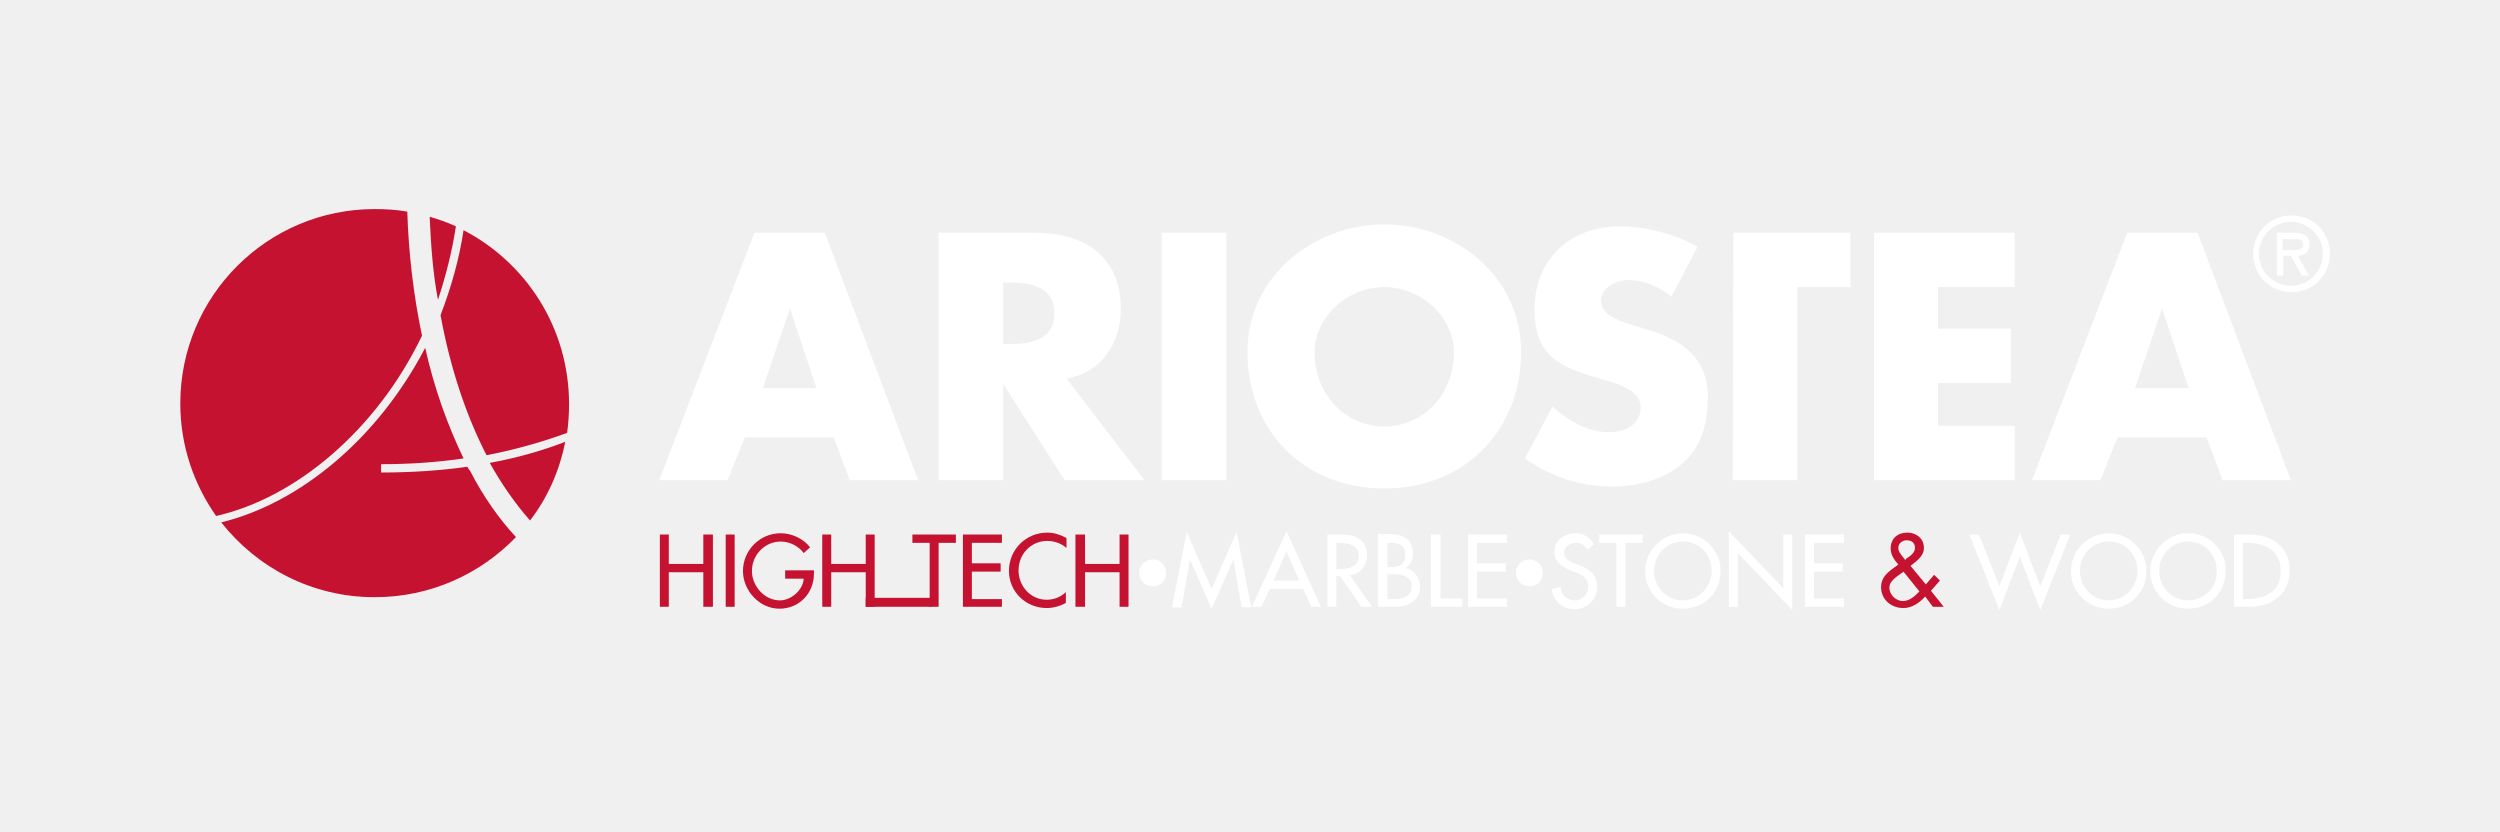
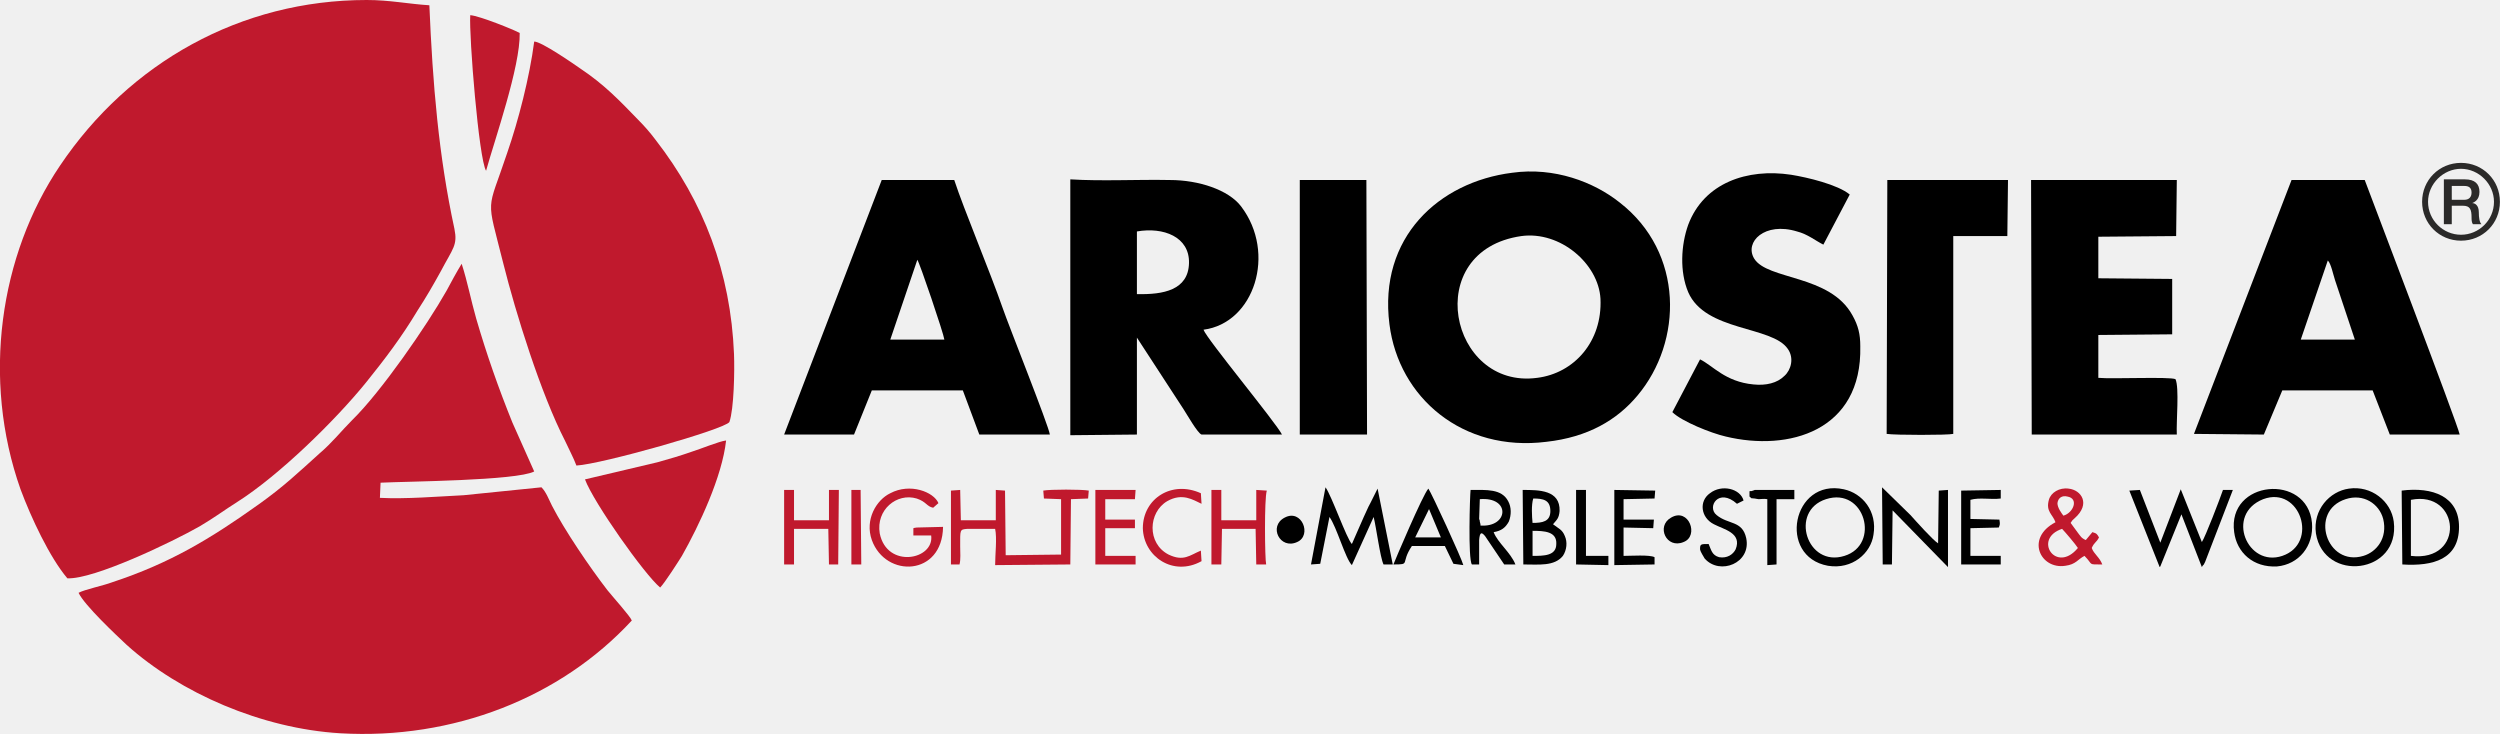
- <svg xmlns="http://www.w3.org/2000/svg" version="1.1" id="Livello_1" x="0px" y="0px" viewBox="0 0 391 130" style="enable-background:new 0 0 391 130;" xml:space="preserve">
-   <style type="text/css">
- 	.st0{fill:#C41230;}
- 	.st1{fill:#FFFFFF;}
- </style>
-   <path class="st0" d="M66,52.5c-1.3-6.2-2.1-12.8-2.3-19.4c-1.6-0.3-3.4-0.4-5.1-0.4c-16.8,0-30.4,13.6-30.4,30.4  c0,6.6,2.1,12.6,5.6,17.6C46.2,77.9,58.9,67.3,66,52.5 M73.1,73c-4.2,0.6-8.8,0.9-13.5,0.9v-1.3c4.5,0,8.8-0.3,12.9-0.9  c-2.5-5.2-4.6-11-6-17.3c-7.4,14.2-19.6,24.3-31.9,27.3c5.6,7.1,14.2,11.7,24,11.7c8.7,0,16.5-3.6,22.1-9.4  c-2.6-2.8-5.1-6.3-7.2-10.4C73.3,73.4,73.2,73.2,73.1,73 M82.9,81.4c2.7-3.5,4.6-7.7,5.5-12.3c-3.6,1.4-7.5,2.5-11.8,3.3  C78.5,75.8,80.6,78.8,82.9,81.4 M72.5,36c-0.7,4.7-2,9.1-3.6,13.3c1.5,8.2,4,15.7,7.2,21.9c4.6-0.9,8.8-2.1,12.6-3.5  c0.2-1.5,0.3-3,0.3-4.5C89,51.3,82.3,41.1,72.5,36 M71.3,35.4c-1.3-0.6-2.7-1.1-4.1-1.5c0.2,4.5,0.5,8.8,1.3,13  C69.7,43.2,70.7,39.4,71.3,35.4" />
-   <path class="st1" d="M123.6,48.4h-0.1l-4.2,12.3h8.4L123.6,48.4z M116.5,68.4l-2.7,6.7h-10.7L118,36.4h11l14.6,38.7h-10.7l-2.5-6.7  H116.5z" />
-   <path class="st1" d="M156.9,53.8h1c3.3,0,7-0.6,7-4.8s-3.7-4.8-7-4.8h-1V53.8z M179,75.1h-12.5L157,60.2h-0.1v14.9h-10.1V36.4h15  c7.7,0,13.5,3.6,13.5,11.9c0,5.3-3,10-8.5,10.9L179,75.1z" />
-   <rect x="181.7" y="36.4" class="st1" width="10.1" height="38.7" />
-   <path class="st1" d="M205.6,55.1c0,6.7,4.9,11.6,10.9,11.6s10.9-4.9,10.9-11.6c0-5.3-4.9-10.2-10.9-10.2  C210.5,44.9,205.6,49.8,205.6,55.1 M237.9,55c0,12.5-9,21.4-21.4,21.4s-21.4-8.8-21.4-21.4c0-11.7,10.3-19.9,21.4-19.9  C227.7,35.1,237.9,43.3,237.9,55" />
-   <path class="st1" d="M261.4,46.4c-1.8-1.5-4.2-2.6-6.7-2.6c-1.8,0-4.3,1.1-4.3,3.2c0,2.3,2.7,3.1,4.5,3.7l2.6,0.8  c5.4,1.6,9.6,4.3,9.6,10.6c0,3.9-0.9,7.8-4,10.4c-3,2.6-7.1,3.6-11,3.6c-4.9,0-9.7-1.6-13.6-4.4l4.3-8.1c2.5,2.2,5.5,4,8.9,4  c2.4,0,4.9-1.2,4.9-3.9c0-2.8-4-3.8-6.1-4.4c-6.3-1.8-10.5-3.4-10.5-10.9c0-7.9,5.6-13,13.4-13c3.9,0,8.7,1.2,12.1,3.2L261.4,46.4z" />
-   <polygon class="st1" points="281.1,75.1 271,75.1 271.1,36.4 289.4,36.4 289.4,44.9 281.1,44.9 " />
-   <polygon class="st1" points="303.1,44.9 303.1,51.4 314.5,51.4 314.5,59.9 303.1,59.9 303.1,66.6 315.1,66.6 315.1,75.1 293.1,75.1   293.1,36.4 315.1,36.4 315.1,44.9 " />
-   <path class="st1" d="M338.2,48.4h-0.1l-4.2,12.3h8.4L338.2,48.4z M331.2,68.4l-2.7,6.7h-10.7l14.9-38.7h11l14.6,38.7h-10.7l-2.5-6.7  H331.2z" />
-   <path class="st1" d="M357,37.4v1.7h1c0.9,0,2.2,0.2,2.2-0.8c0-0.9-0.7-0.9-1.5-0.9H357z M361.1,43.1H360l-1.7-3.1h-1.2v3.1h-1v-6.7  h2.8c1.2,0,2.3,0.4,2.3,1.8c0,1.3-0.9,1.8-1.8,1.8L361.1,43.1z M353.3,39.7c0,2.8,2.3,5,5,5s5-2.2,5-5s-2.3-5-5-5  S353.3,36.9,353.3,39.7 M352.4,39.7c0-3.3,2.6-6,6-6s6,2.6,6,6c0,3.3-2.6,6-6,6S352.4,43,352.4,39.7" />
-   <rect x="135.4" y="93.5" class="st0" width="10.4" height="1.4" />
-   <path class="st1" d="M350.8,84.9h0.5c2.9,0,5.4,1.1,5.4,4.4s-2.5,4.4-5.4,4.4h-0.5V84.9z M349.4,94.9h2.3c3.6,0,6.4-1.9,6.4-5.7  c0-3.8-2.9-5.6-6.4-5.6h-2.3V94.9z M342.2,93.9c-2.4,0-4.5-2-4.5-4.6c0-2.5,1.9-4.6,4.5-4.6c2.7,0,4.5,2.1,4.5,4.6  C346.8,91.9,344.7,93.9,342.2,93.9 M342.2,83.4c-3.2,0-5.9,2.7-5.9,5.9c0,3.4,2.7,5.9,5.9,5.9c3.3,0,5.9-2.5,5.9-5.9  C348.2,86,345.5,83.4,342.2,83.4 M329.8,93.9c-2.5,0-4.5-2-4.5-4.6c0-2.5,1.9-4.6,4.5-4.6c2.7,0,4.5,2.1,4.5,4.6  C334.3,91.9,332.2,93.9,329.8,93.9 M329.8,83.4c-3.2,0-5.9,2.7-5.9,5.9c0,3.4,2.7,5.9,5.9,5.9c3.3,0,5.9-2.5,5.9-5.9  C335.7,86,333,83.4,329.8,83.4 M309.5,83.6H308l4.7,11.8l3.2-8.3l3.2,8.3l4.7-11.8h-1.5l-3.2,8.1l-3.2-8.4l-3.2,8.4L309.5,83.6z" />
-   <path class="st0" d="M302.3,94.9h1.7l-2-2.5l1.4-1.6l-0.9-0.9l-1.3,1.5l-2.4-2.9c0.9-0.7,2.1-1.5,2.1-2.8c0-1.5-1.2-2.4-2.6-2.4  c-1.5,0-2.6,0.9-2.6,2.5c0,1,0.6,1.8,1.2,2.5l-0.7,0.5c-1.1,0.8-2,1.6-2,3c0,2,1.6,3.3,3.5,3.3c1.3,0,2.5-0.8,3.4-1.8L302.3,94.9z   M298,87.6l-0.4-0.5c-0.3-0.4-0.7-0.8-0.7-1.4c0-0.7,0.6-1.2,1.3-1.2c0.8,0,1.3,0.4,1.3,1.2c0,0.8-0.8,1.3-1.4,1.7L298,87.6z   M297.7,89.4l2.5,3.1c-0.7,0.7-1.5,1.5-2.6,1.5s-2.1-1-2.1-2.1s1.3-1.8,2.1-2.4L297.7,89.4z" />
-   <path class="st1" d="M282.3,94.9h6.1v-1.3h-4.7v-4.2h4.5v-1.3h-4.5v-3.2h4.7v-1.3h-6.1V94.9z M270.4,94.9h1.4v-8.4l8.5,8.9V83.6  h-1.4V92l-8.5-8.9V94.9z M263.2,93.9c-2.5,0-4.5-2-4.5-4.6c0-2.5,1.9-4.6,4.5-4.6c2.7,0,4.5,2.1,4.5,4.6  C267.7,91.9,265.6,93.9,263.2,93.9 M263.2,83.4c-3.2,0-5.9,2.7-5.9,5.9c0,3.4,2.7,5.9,5.9,5.9c3.3,0,5.9-2.5,5.9-5.9  C269.1,86,266.4,83.4,263.2,83.4 M254.2,84.9h2.7v-1.3h-6.8v1.3h2.7v10h1.4L254.2,84.9L254.2,84.9z M249.3,85.1  c-0.6-1.1-1.7-1.7-2.9-1.7c-1.7,0-3.3,1.1-3.3,2.9c0,1.6,1.2,2.3,2.5,2.9l0.8,0.3c1,0.4,2,0.9,2,2.2c0,1.2-0.9,2.2-2.1,2.2  s-2.2-0.9-2.2-2.1l-1.4,0.3c0.2,1.8,1.7,3.2,3.5,3.2c2,0,3.6-1.5,3.6-3.5c0-1.9-1.2-2.8-2.8-3.4l-0.8-0.3c-0.7-0.3-1.6-0.7-1.6-1.6  c0-1,1-1.6,1.9-1.6s1.4,0.4,1.8,1.1L249.3,85.1z M240.7,88.1c-0.4-0.4-0.9-0.6-1.5-0.6s-1.1,0.2-1.5,0.6s-0.6,0.9-0.6,1.5  s0.2,1.1,0.6,1.5s0.9,0.6,1.5,0.6s1.1-0.2,1.5-0.6s0.6-0.9,0.6-1.5C241.3,89,241.1,88.6,240.7,88.1 M229.6,94.9h6.1v-1.3H231v-4.2  h4.5v-1.3H231v-3.2h4.7v-1.3h-6.1V94.9z M225.2,83.6h-1.4v11.3h4.9v-1.3h-3.4v-10H225.2z M215.6,94.9h2.6c2,0,3.9-0.9,3.9-3.2  c0-1.3-0.9-2.6-2.3-2.9l0,0c0.8-0.4,1.2-1.3,1.2-2.2c0-2.6-2-3.1-4.1-3.1h-1.4v11.4H215.6z M217,89.8h0.9c1.3,0,2.9,0.3,2.9,1.9  s-1.4,2-2.7,2H217L217,89.8L217,89.8z M217,84.9h0.4c1.3,0,2.4,0.3,2.4,1.9s-1.1,1.9-2.4,1.9H217V84.9z M209,84.9h0.4  c1.4,0,3.1,0.3,3.1,2c0,1.8-1.6,2.1-3,2.1H209V84.9z M211.1,90c1.6-0.2,2.7-1.5,2.7-3.2c0-1.1-0.5-2.2-1.5-2.7c-0.9-0.5-2-0.5-3-0.5  h-1.7v11.3h1.4v-4.8h0.6l3.3,4.8h1.7L211.1,90z M203.2,90.8h-4l2-4.6L203.2,90.8z M203.8,92.1l1.3,2.8h1.5l-5.4-11.8l-5.4,11.8h1.5  l1.3-2.8H203.8z M189.5,95.2l3.4-7.7l0,0l1.3,7.5h1.5l-2.3-11.8l-3.9,8.9l-3.9-8.9L183.3,95h1.5l1.3-7.5l0,0L189.5,95.2z   M181.8,88.1c-0.4-0.4-0.9-0.6-1.5-0.6s-1.1,0.2-1.5,0.6s-0.6,0.9-0.6,1.5s0.2,1.1,0.6,1.5c0.4,0.4,0.9,0.6,1.5,0.6s1.1-0.2,1.5-0.6  s0.6-0.9,0.6-1.5C182.4,89,182.2,88.6,181.8,88.1" />
-   <polygon class="st0" points="104.6,88.2 104.6,83.6 103.2,83.6 103.2,94.9 104.6,94.9 104.6,89.5 110,89.5 110,94.9 111.5,94.9   111.5,83.6 110,83.6 110,88.2 " />
-   <rect x="113.5" y="83.6" class="st0" width="1.4" height="11.3" />
-   <path class="st0" d="M122.8,89.2v1.3h2.9c-0.1,1.8-2,3.4-3.7,3.4c-2.5,0-4.4-2.3-4.4-4.6c0-2.5,2-4.6,4.5-4.6c1.4,0,2.8,0.7,3.6,1.8  l1-0.9c-1.1-1.4-2.9-2.2-4.6-2.2c-3.3,0-5.9,2.7-5.9,5.9c0,3.1,2.6,5.9,5.7,5.9s5.4-2.4,5.4-5.5v-0.5L122.8,89.2L122.8,89.2z" />
-   <polygon class="st0" points="130,88.2 130,83.6 128.6,83.6 128.6,94.9 130,94.9 130,89.5 135.4,89.5 135.4,94.9 136.8,94.9   136.8,83.6 135.4,83.6 135.4,88.2 " />
-   <polygon class="st0" points="146.8,84.9 149.5,84.9 149.5,83.6 142.7,83.6 142.7,84.9 145.4,84.9 145.4,94.9 146.8,94.9 " />
-   <polygon class="st0" points="150.6,94.9 156.7,94.9 156.7,93.7 152,93.7 152,89.4 156.5,89.4 156.5,88.1 152,88.1 152,84.9   156.7,84.9 156.7,83.6 150.6,83.6 " />
-   <path class="st0" d="M166.7,84.1c-0.9-0.5-1.9-0.8-2.9-0.8c-3.3,0-6,2.6-6,6c0,3.3,2.7,5.8,5.9,5.8c1,0,2.1-0.3,3-0.8v-1.7  c-0.8,0.8-1.9,1.2-3,1.2c-2.5,0-4.4-2.1-4.4-4.6s1.9-4.6,4.5-4.6c1.1,0,2.2,0.4,3,1.1v-1.6H166.7z" />
-   <polygon class="st0" points="169.7,88.2 169.7,83.6 168.2,83.6 168.2,94.9 169.7,94.9 169.7,89.5 175.1,89.5 175.1,94.9 176.5,94.9   176.5,83.6 175.1,83.6 175.1,88.2 " />
+ <svg xmlns="http://www.w3.org/2000/svg" xml:space="preserve" width="59.611mm" height="17.5mm" version="1.1" style="shape-rendering:geometricPrecision; text-rendering:geometricPrecision; image-rendering:optimizeQuality; fill-rule:evenodd; clip-rule:evenodd" viewBox="0 0 3791 1113">
+   <defs>
+     <style type="text/css">
+    
+     .fil2 {fill:black}
+     .fil1 {fill:#C0192D}
+     .fil0 {fill:#2B2A29;fill-rule:nonzero}
+    
+   </style>
+   </defs>
+   <g id="Слой_x0020_1">
+     <g id="_740933616">
+       <g>
+         <path class="fil0" d="M3718 303l19 0c7,0 11,-4 11,-11 0,-8 -5,-10 -11,-10l-19 0 0 21zm-12 -31l32 0c15,0 22,7 22,19 0,13 -9,16 -11,17l0 0c4,0 10,3 10,14 0,8 1,15 4,18l-13 0c-2,-3 -2,-7 -2,-10 0,-12 -2,-18 -13,-18l-17 0 0 28 -12 0 0 -68z" />
+         <path class="fil0" d="M3732 256c-27,0 -50,23 -50,50 0,28 23,50 50,50 27,0 50,-22 50,-50 0,-27 -23,-50 -50,-50zm0 109c-33,0 -59,-26 -59,-59 0,-33 26,-59 59,-59 33,0 59,26 59,59 0,33 -26,59 -59,59z" />
+       </g>
+       <path class="fil1" d="M102 877c40,2 159,-55 201,-79 22,-13 38,-25 57,-37 63,-40 148,-123 195,-181 29,-36 54,-69 78,-109 13,-20 24,-39 35,-59 19,-36 26,-40 21,-65 -24,-111 -33,-220 -38,-339 -32,-2 -60,-8 -95,-8 -191,0 -360,95 -465,251 -92,136 -119,324 -60,491 16,43 44,103 71,135z" />
+       <path class="fil1" d="M119 899c9,19 57,64 73,79 81,73 205,127 324,134 171,10 334,-54 442,-171 -2,-6 -29,-36 -37,-46 -27,-35 -65,-91 -84,-128 -5,-10 -9,-21 -16,-28l-118 12c-40,2 -87,6 -127,4l1 -23c40,-2 206,-3 233,-17l-33 -74c-21,-52 -39,-103 -55,-158 -8,-28 -13,-55 -22,-83 -8,13 -16,28 -23,41 -30,53 -99,153 -143,196 -17,17 -30,34 -50,51 -31,28 -54,50 -92,77 -73,52 -134,89 -222,118 -13,5 -42,11 -51,16z" />
+       <path class="fil1" d="M874 706c38,-2 225,-55 232,-66 7,-20 8,-78 7,-103 -5,-124 -46,-231 -119,-325 -9,-12 -18,-22 -26,-30 -29,-30 -52,-54 -88,-78 -10,-7 -59,-41 -70,-41 -7,54 -24,120 -41,169 -31,93 -32,63 -6,167 19,76 57,198 94,270 5,11 13,26 17,37z" />
+       <path class="fil2" d="M2307 358c59,-8 117,42 120,95 3,65 -40,113 -96,120 -133,18 -177,-193 -24,-215zm-14 -96c-111,14 -203,98 -186,230 14,111 111,194 238,178 63,-7 107,-33 138,-70 69,-82 71,-217 -27,-293 -39,-31 -99,-54 -163,-45z" />
+       <path class="fil2" d="M1724 351c40,-7 80,8 79,48 -1,41 -39,48 -79,47l0 -95zm-101 309l101 -1 0 -147 71 109c4,6 21,36 27,38l122 0c-9,-18 -115,-146 -119,-159 77,-10 111,-116 57,-187 -19,-25 -64,-40 -108,-40 -49,-1 -103,2 -151,-1l0 388z" />
+       <path class="fil2" d="M3530 395c5,5 8,21 11,30l30 90 -82 0 41 -120zm-203 263l106 1 28 -67 137 0 26 67 106 0c-2,-13 -142,-380 -144,-386l-111 0 -148 385z" />
+       <path class="fil2" d="M1391 394c3,3 40,112 41,121l-82 0 41 -121zm-202 265l106 0 27 -67 138 0 25 67 107 0c-2,-14 -62,-164 -72,-193 -18,-52 -59,-150 -73,-193l-110 0 -148 386z" />
+       <path class="fil2" d="M2578 545l-42 80c14,14 59,32 81,37 95,23 207,-8 204,-137 0,-18 -3,-31 -12,-47 -34,-62 -129,-53 -149,-86 -15,-25 16,-56 65,-41 16,4 28,14 40,20l40 -76c-18,-15 -64,-26 -89,-30 -66,-10 -132,12 -156,76 -11,31 -13,71 0,102 26,60 127,51 151,86 10,14 5,32 -5,41 -11,11 -28,15 -47,13 -43,-4 -62,-29 -81,-38z" />
+       <path class="fil2" d="M3081 659l220 0c-1,-20 4,-71 -2,-84 -9,-4 -96,0 -117,-2l0 -65 112 -1 0 -84 -112 -1 0 -63 118 -1 1 -85 -221 0 1 386z" />
+       <path class="fil2" d="M2861 658c13,2 93,2 101,0l0 -300 82 0 1 -85 -183 0 -1 385z" />
+       <polygon class="fil2" points="1971,659 2073,659 2072,273 1971,273 " />
+       <path class="fil1" d="M1001 891c7,-7 28,-40 33,-48 26,-46 61,-120 67,-175 -10,1 -39,13 -52,17 -17,6 -34,11 -52,16l-110 26c13,35 90,144 114,164z" />
+       <path class="fil1" d="M737 259c13,-47 52,-158 51,-209 -9,-5 -61,-26 -75,-27 -2,32 13,218 24,236z" />
+       <path class="fil1" d="M1442 856l13 0c2,-8 1,-18 1,-27 0,-26 -1,-26 11,-27 4,0 10,0 14,0 10,0 19,0 28,0 3,14 0,39 0,55l114 -1 1 -99 26 -1 1 -12c-10,-2 -59,-2 -69,0l1 12 26 1 0 84 -84 1 -1 -98 -14 -1 0 46 -53 0 -1 -46 -14 1 0 112z" />
+       <path class="fil2" d="M3275 860c0,0 1,-1 1,-1l32 -79 31 80c1,-2 1,-2 3,-4 1,-2 1,-2 2,-4l42 -109 -15 0c-4,12 -27,72 -32,79l-32 -80 -31 81 -31 -80 -16 1 46 116z" />
+       <path class="fil2" d="M2016 784c11,15 24,63 34,73l33 -73c4,16 10,62 15,72l14 0 -23 -115 -11 22c-4,7 -6,13 -10,21 -6,13 -12,28 -18,41 -8,-8 -31,-74 -40,-86l-22 117 14 -1 14 -71z" />
+       <path class="fil1" d="M3151 831c-33,40 -69,-14 -24,-29 4,4 21,24 24,29zm-22 -49c-3,-4 -9,-12 -9,-19 1,-8 7,-12 15,-10 18,3 9,25 -6,29zm11 11c4,-6 1,-2 6,-7 25,-22 10,-43 -9,-45 -14,-2 -27,6 -30,17 -5,18 6,22 10,34 -46,24 -23,72 15,66 16,-2 19,-10 29,-15 14,14 4,13 27,13 -4,-11 -13,-16 -16,-25 4,-9 7,-8 11,-16 -3,-5 -3,-6 -10,-8l-10 12c-7,-3 -8,-6 -12,-11l-11 -15z" />
+       <path class="fil2" d="M2769 757c59,-19 83,69 28,86 -57,18 -84,-68 -28,-86zm72 54c6,-36 -17,-63 -45,-69 -78,-17 -101,102 -24,116 37,6 65,-19 69,-47z" />
+       <path class="fil2" d="M3432 757c56,-21 85,67 29,86 -53,18 -87,-63 -29,-86zm-44 50c4,31 29,54 65,52 33,-3 56,-31 53,-66 -7,-76 -129,-65 -118,14z" />
+       <path class="fil2" d="M3557 757c27,-9 51,7 57,30 7,29 -10,50 -30,56 -56,17 -83,-68 -27,-86zm-45 52c12,75 128,62 118,-18 -4,-31 -34,-55 -68,-50 -29,4 -55,32 -50,68z" />
+       <path class="fil2" d="M2870 774l84 86 0 -117 -14 1 -1 80c-8,-5 -33,-33 -42,-43l-43 -42 1 117 14 0 1 -82z" />
+       <path class="fil1" d="M1430 799l-40 1c-5,1 -2,0 -5,1l0 11 27 0c5,37 -67,51 -78,-3 -6,-36 26,-62 56,-53 15,5 15,12 25,14l8 -7c-7,-17 -43,-31 -73,-15 -21,10 -39,40 -28,71 21,58 107,55 108,-20z" />
+       <path class="fil2" d="M3656 758c75,-15 83,95 0,85l0 -85zm-13 98c47,3 86,-8 86,-57 0,-46 -40,-61 -87,-55l1 112z" />
+       <path class="fil2" d="M2324 805c18,0 37,1 36,20 0,18 -19,18 -36,18l0 -38zm0 -12c-1,-10 -2,-27 1,-37 15,0 26,2 26,19 0,16 -12,18 -27,18zm31 2c6,-7 9,-9 10,-20 1,-32 -31,-32 -56,-32l1 113c24,0 47,3 60,-13 6,-9 7,-21 3,-30 -4,-10 -9,-11 -18,-18z" />
+       <polygon class="fil1" points="1189,856 1204,856 1204,802 1256,802 1257,856 1271,856 1272,743 1257,743 1257,789 1204,789 1204,743 1189,743 " />
+       <path class="fil1" d="M1853 802l51 0 1 54 15 0c-2,-8 -3,-100 1,-112l-16 -1 0 46 -53 0 0 -46 -15 0 0 113 15 0 1 -54z" />
+       <path class="fil2" d="M2245 797c0,-1 0,-2 0,-2l-1 -4c0,-1 0,-2 -1,-4l1 -30c47,-4 44,43 1,40zm20 10c12,-2 18,-7 23,-16 4,-10 4,-22 -1,-31 -10,-19 -33,-17 -57,-17 -1,8 -4,105 2,113l11 0 0 -37c1,-13 4,-12 9,-6l29 43 17 0c-7,-18 -27,-33 -33,-49z" />
+       <path class="fil2" d="M2167 772l18 43 -39 0 21 -43zm-54 84c27,0 10,-1 28,-28l50 0 13 27 15 2c-2,-9 -48,-109 -53,-116 -8,8 -52,112 -53,115z" />
+       <polygon class="fil1" points="1661,856 1722,856 1722,843 1676,843 1676,801 1721,801 1721,788 1676,788 1676,757 1721,757 1722,743 1661,743 " />
+       <path class="fil2" d="M2448 755l0 102 61 -1 0 -11c-7,-4 -36,-2 -47,-2l0 -43 45 1 1 -13 -46 0 0 -31 47 -1 1 -12 -62 -1 0 12z" />
+       <path class="fil2" d="M2591 825c-12,0 -13,0 -13,8 1,5 5,10 7,14 23,26 71,7 63,-31 -6,-27 -27,-20 -45,-35 -15,-12 3,-42 31,-17l10 -5c-5,-18 -33,-25 -51,-11 -17,12 -14,37 6,47 15,8 43,13 33,38 -4,8 -13,14 -25,12 -11,-3 -12,-11 -16,-20z" />
+       <path class="fil2" d="M2988 758c14,-4 31,0 46,-2l0 -13 -60 1 0 112 60 0 0 -13 -46 0 0 -42 43 -1c2,-5 2,-5 1,-12l-44 -1 0 -29z" />
+       <path class="fil1" d="M1821 835c-17,7 -26,17 -49,6 -33,-17 -31,-64 -2,-81 23,-13 39,-2 52,4l-1 -16c-44,-20 -88,8 -88,53 1,43 46,74 89,50l-1 -16z" />
+       <path class="fil2" d="M2655 745c0,-1 -1,0 -2,0l0 8c5,4 0,2 8,3 0,0 5,1 6,1 4,0 8,-1 13,0l0 100 14 -1 0 -99 27 0 0 -14 -52 0c-2,0 -7,0 -8,0l-6 2z" />
+       <polygon class="fil2" points="2390,856 2439,857 2439,843 2405,843 2405,743 2390,743 2390,823 " />
+       <polygon class="fil1" points="1291,856 1306,856 1305,743 1291,743 " />
+       <path class="fil2" d="M1948 785c-25,13 -7,49 19,37 23,-10 7,-51 -19,-37z" />
+       <path class="fil2" d="M2534 785c-23,13 -7,48 19,37 24,-9 8,-53 -19,-37z" />
+     </g>
+   </g>
</svg>
